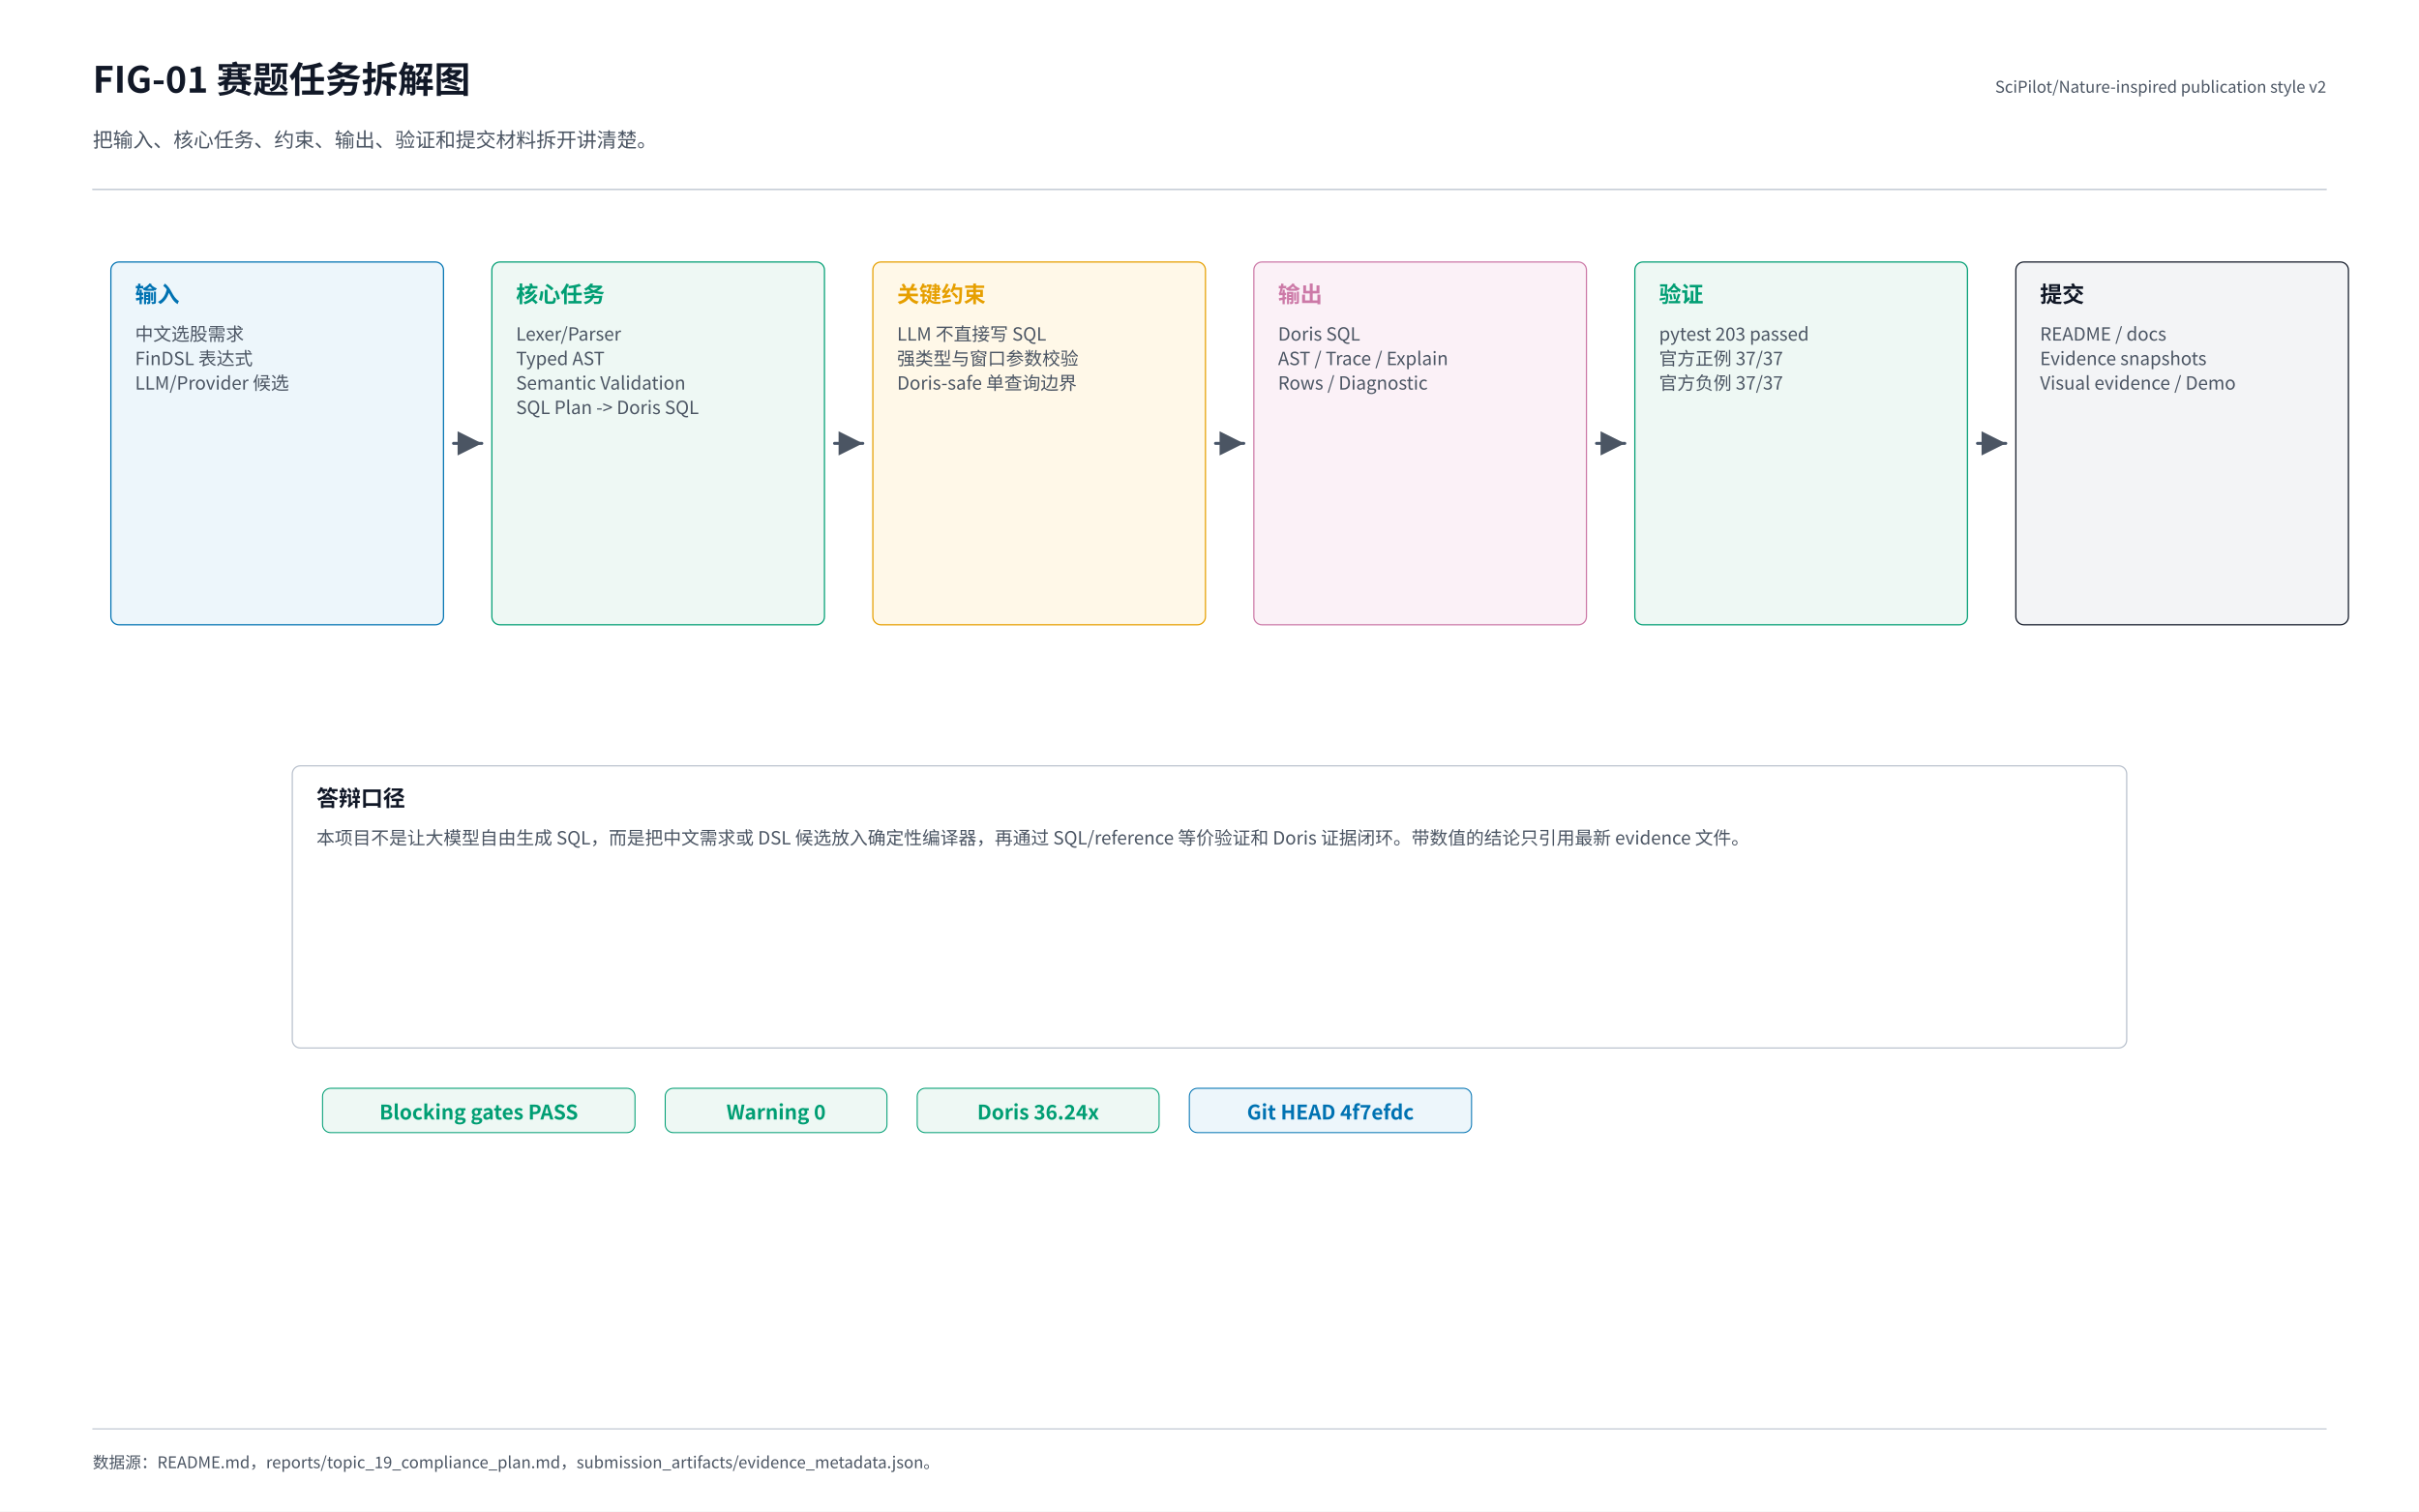
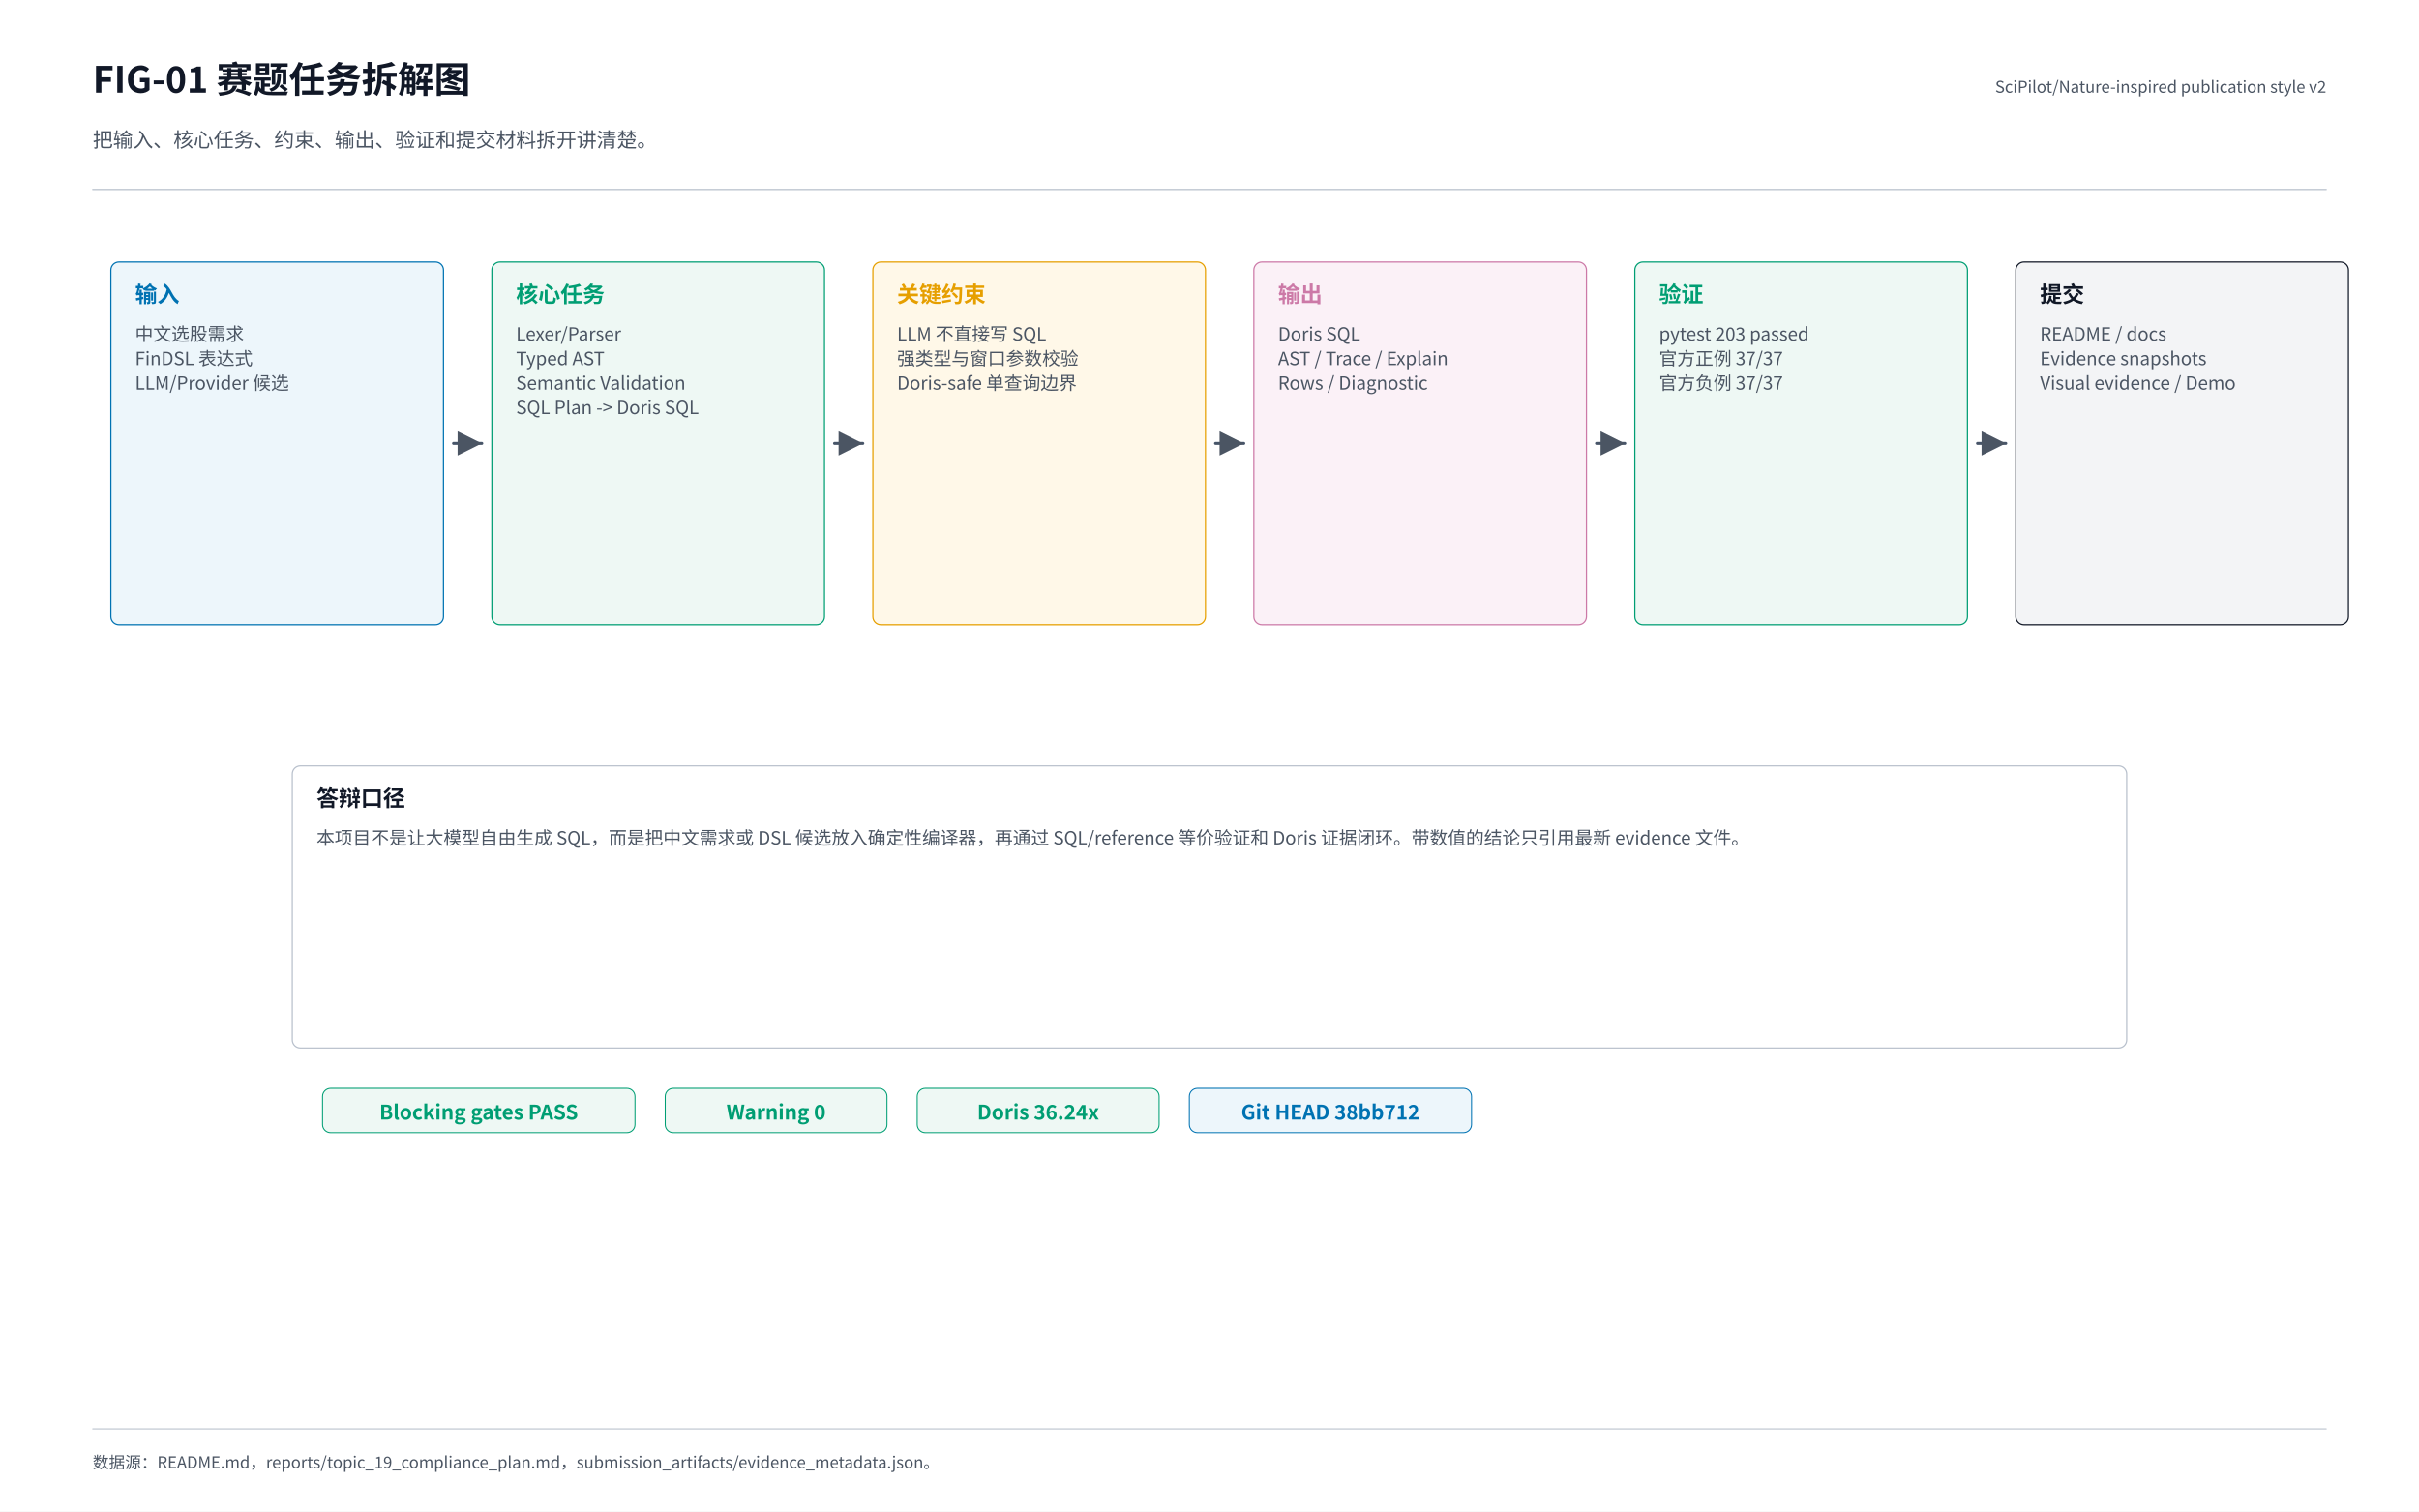
<svg xmlns="http://www.w3.org/2000/svg" width="2400" height="1500" viewBox="0 0 2400 1500" role="img" aria-label="FIG-01  赛题任务拆解图">
  <rect x="0" y="0" width="2400" height="1500" fill="#ffffff" />
  <defs>
    <marker id="arrow" markerWidth="12" markerHeight="12" refX="10" refY="6" orient="auto">
      <path d="M2,2 L10,6 L2,10 Z" fill="#4b5563" />
    </marker>
  </defs>
  <text x="92.0" y="92.0" font-family="Microsoft YaHei, SimSun, Noto Sans CJK SC, Arial, sans-serif" font-size="36" font-weight="800" fill="#111827" text-anchor="start">
    <tspan x="92.0" dy="0.0">FIG-01  赛题任务拆解图</tspan>
  </text>
  <text x="92.0" y="146.0" font-family="Microsoft YaHei, SimSun, Noto Sans CJK SC, Arial, sans-serif" font-size="20" font-weight="400" fill="#4b5563" text-anchor="start">
    <tspan x="92.0" dy="0.0">把输入、核心任务、约束、输出、验证和提交材料拆开讲清楚。</tspan>
  </text>
  <text x="2308.0" y="92.0" font-family="Microsoft YaHei, SimSun, Noto Sans CJK SC, Arial, sans-serif" font-size="16" font-weight="400" fill="#4b5563" text-anchor="end">
    <tspan x="2308.0" dy="0.0">SciPilot/Nature-inspired publication style v2</tspan>
  </text>
  <line x1="92.0" y1="188.0" x2="2308.0" y2="188.0" stroke="#b8c0cc" stroke-width="1.2" stroke-linecap="round" />
  <rect x="110.0" y="260.0" width="330.0" height="360.0" rx="8" fill="#edf6fb" stroke="#0072B2" stroke-width="1.2" />
  <text x="134.0" y="300.0" font-family="Microsoft YaHei, SimSun, Noto Sans CJK SC, Arial, sans-serif" font-size="22" font-weight="800" fill="#0072B2" text-anchor="start">
    <tspan x="134.0" dy="0.0">输入</tspan>
  </text>
  <text x="134.0" y="338.0" font-family="Microsoft YaHei, SimSun, Noto Sans CJK SC, Arial, sans-serif" font-size="18" font-weight="400" fill="#4b5563" text-anchor="start">
    <tspan x="134.0" dy="0.0">中文选股需求</tspan>
    <tspan x="134.0" dy="24.3">FinDSL 表达式</tspan>
    <tspan x="134.0" dy="24.3">LLM/Provider 候选</tspan>
  </text>
  <line x1="450.0" y1="440.0" x2="478.0" y2="440.0" stroke="#475569" stroke-width="3" stroke-linecap="round" marker-end="url(#arrow)" />
  <rect x="488.0" y="260.0" width="330.0" height="360.0" rx="8" fill="#eef8f4" stroke="#009E73" stroke-width="1.2" />
  <text x="512.0" y="300.0" font-family="Microsoft YaHei, SimSun, Noto Sans CJK SC, Arial, sans-serif" font-size="22" font-weight="800" fill="#009E73" text-anchor="start">
    <tspan x="512.0" dy="0.0">核心任务</tspan>
  </text>
  <text x="512.0" y="338.0" font-family="Microsoft YaHei, SimSun, Noto Sans CJK SC, Arial, sans-serif" font-size="18" font-weight="400" fill="#4b5563" text-anchor="start">
    <tspan x="512.0" dy="0.0">Lexer/Parser</tspan>
    <tspan x="512.0" dy="24.3">Typed AST</tspan>
    <tspan x="512.0" dy="24.3">Semantic Validation</tspan>
    <tspan x="512.0" dy="24.3">SQL Plan -&gt; Doris SQL</tspan>
  </text>
  <line x1="828.0" y1="440.0" x2="856.0" y2="440.0" stroke="#475569" stroke-width="3" stroke-linecap="round" marker-end="url(#arrow)" />
  <rect x="866.0" y="260.0" width="330.0" height="360.0" rx="8" fill="#fff8e8" stroke="#E69F00" stroke-width="1.2" />
  <text x="890.0" y="300.0" font-family="Microsoft YaHei, SimSun, Noto Sans CJK SC, Arial, sans-serif" font-size="22" font-weight="800" fill="#E69F00" text-anchor="start">
    <tspan x="890.0" dy="0.0">关键约束</tspan>
  </text>
  <text x="890.0" y="338.0" font-family="Microsoft YaHei, SimSun, Noto Sans CJK SC, Arial, sans-serif" font-size="18" font-weight="400" fill="#4b5563" text-anchor="start">
    <tspan x="890.0" dy="0.0">LLM 不直接写 SQL</tspan>
    <tspan x="890.0" dy="24.3">强类型与窗口参数校验</tspan>
    <tspan x="890.0" dy="24.3">Doris-safe 单查询边界</tspan>
  </text>
  <line x1="1206.0" y1="440.0" x2="1234.0" y2="440.0" stroke="#475569" stroke-width="3" stroke-linecap="round" marker-end="url(#arrow)" />
  <rect x="1244.0" y="260.0" width="330.0" height="360.0" rx="8" fill="#fbf1f7" stroke="#CC79A7" stroke-width="1.2" />
  <text x="1268.0" y="300.0" font-family="Microsoft YaHei, SimSun, Noto Sans CJK SC, Arial, sans-serif" font-size="22" font-weight="800" fill="#CC79A7" text-anchor="start">
    <tspan x="1268.0" dy="0.0">输出</tspan>
  </text>
  <text x="1268.0" y="338.0" font-family="Microsoft YaHei, SimSun, Noto Sans CJK SC, Arial, sans-serif" font-size="18" font-weight="400" fill="#4b5563" text-anchor="start">
    <tspan x="1268.0" dy="0.0">Doris SQL</tspan>
    <tspan x="1268.0" dy="24.3">AST / Trace / Explain</tspan>
    <tspan x="1268.0" dy="24.3">Rows / Diagnostic</tspan>
  </text>
  <line x1="1584.0" y1="440.0" x2="1612.0" y2="440.0" stroke="#475569" stroke-width="3" stroke-linecap="round" marker-end="url(#arrow)" />
  <rect x="1622.0" y="260.0" width="330.0" height="360.0" rx="8" fill="#eef8f4" stroke="#009E73" stroke-width="1.2" />
  <text x="1646.0" y="300.0" font-family="Microsoft YaHei, SimSun, Noto Sans CJK SC, Arial, sans-serif" font-size="22" font-weight="800" fill="#009E73" text-anchor="start">
    <tspan x="1646.0" dy="0.0">验证</tspan>
  </text>
  <text x="1646.0" y="338.0" font-family="Microsoft YaHei, SimSun, Noto Sans CJK SC, Arial, sans-serif" font-size="18" font-weight="400" fill="#4b5563" text-anchor="start">
    <tspan x="1646.0" dy="0.0">pytest 203 passed</tspan>
    <tspan x="1646.0" dy="24.3">官方正例 37/37</tspan>
    <tspan x="1646.0" dy="24.3">官方负例 37/37</tspan>
  </text>
  <line x1="1962.0" y1="440.0" x2="1990.0" y2="440.0" stroke="#475569" stroke-width="3" stroke-linecap="round" marker-end="url(#arrow)" />
  <rect x="2000.0" y="260.0" width="330.0" height="360.0" rx="8" fill="#f3f4f6" stroke="#111827" stroke-width="1.2" />
  <text x="2024.0" y="300.0" font-family="Microsoft YaHei, SimSun, Noto Sans CJK SC, Arial, sans-serif" font-size="22" font-weight="800" fill="#111827" text-anchor="start">
    <tspan x="2024.0" dy="0.0">提交</tspan>
  </text>
  <text x="2024.0" y="338.0" font-family="Microsoft YaHei, SimSun, Noto Sans CJK SC, Arial, sans-serif" font-size="18" font-weight="400" fill="#4b5563" text-anchor="start">
    <tspan x="2024.0" dy="0.0">README / docs</tspan>
    <tspan x="2024.0" dy="24.3">Evidence snapshots</tspan>
    <tspan x="2024.0" dy="24.3">Visual evidence / Demo</tspan>
  </text>
  <rect x="290.0" y="760.0" width="1820.0" height="280.0" rx="8" fill="#ffffff" stroke="#b8c0cc" stroke-width="1.2" />
  <text x="314.0" y="800.0" font-family="Microsoft YaHei, SimSun, Noto Sans CJK SC, Arial, sans-serif" font-size="22" font-weight="800" fill="#111827" text-anchor="start">
    <tspan x="314.0" dy="0.0">答辩口径</tspan>
  </text>
  <text x="314.0" y="838.0" font-family="Microsoft YaHei, SimSun, Noto Sans CJK SC, Arial, sans-serif" font-size="18" font-weight="400" fill="#4b5563" text-anchor="start">
    <tspan x="314.0" dy="0.0">本项目不是让大模型自由生成 SQL，而是把中文需求或 DSL 候选放入确定性编译器，再通过 SQL/reference 等价验证和 Doris 证据闭环。带数值的结论只引用最新 evidence 文件。</tspan>
  </text>
  <rect x="320.0" y="1080.0" width="310.0" height="44.0" rx="8" fill="#eef8f4" stroke="#009E73" stroke-width="1" />
  <text x="475.0" y="1111.0" font-family="Microsoft YaHei, SimSun, Noto Sans CJK SC, Arial, sans-serif" font-size="20" font-weight="800" fill="#009E73" text-anchor="middle">
    <tspan x="475.0" dy="0.0">Blocking gates PASS</tspan>
  </text>
  <rect x="660.0" y="1080.0" width="220.0" height="44.0" rx="8" fill="#eef8f4" stroke="#009E73" stroke-width="1" />
  <text x="770.0" y="1111.0" font-family="Microsoft YaHei, SimSun, Noto Sans CJK SC, Arial, sans-serif" font-size="20" font-weight="800" fill="#009E73" text-anchor="middle">
    <tspan x="770.0" dy="0.0">Warning 0</tspan>
  </text>
  <rect x="910.0" y="1080.0" width="240.0" height="44.0" rx="8" fill="#eef8f4" stroke="#009E73" stroke-width="1" />
  <text x="1030.0" y="1111.0" font-family="Microsoft YaHei, SimSun, Noto Sans CJK SC, Arial, sans-serif" font-size="20" font-weight="800" fill="#009E73" text-anchor="middle">
    <tspan x="1030.0" dy="0.0">Doris 36.24x</tspan>
  </text>
  <rect x="1180.0" y="1080.0" width="280.0" height="44.0" rx="8" fill="#edf6fb" stroke="#0072B2" stroke-width="1" />
  <text x="1320.0" y="1111.0" font-family="Microsoft YaHei, SimSun, Noto Sans CJK SC, Arial, sans-serif" font-size="20" font-weight="800" fill="#0072B2" text-anchor="middle">
-     <tspan x="1320.0" dy="0.0">Git HEAD 4f7efdc</tspan>
+     <tspan x="1320.0" dy="0.0">Git HEAD 38bb712</tspan>
  </text>
  <line x1="92.0" y1="1418.0" x2="2308.0" y2="1418.0" stroke="#b8c0cc" stroke-width="1" stroke-linecap="round" />
  <text x="92.0" y="1457.0" font-family="Microsoft YaHei, SimSun, Noto Sans CJK SC, Arial, sans-serif" font-size="16" font-weight="400" fill="#4b5563" text-anchor="start">
    <tspan x="92.0" dy="0.0">数据源：README.md，reports/topic_19_compliance_plan.md，submission_artifacts/evidence_metadata.json。</tspan>
  </text>
</svg>
